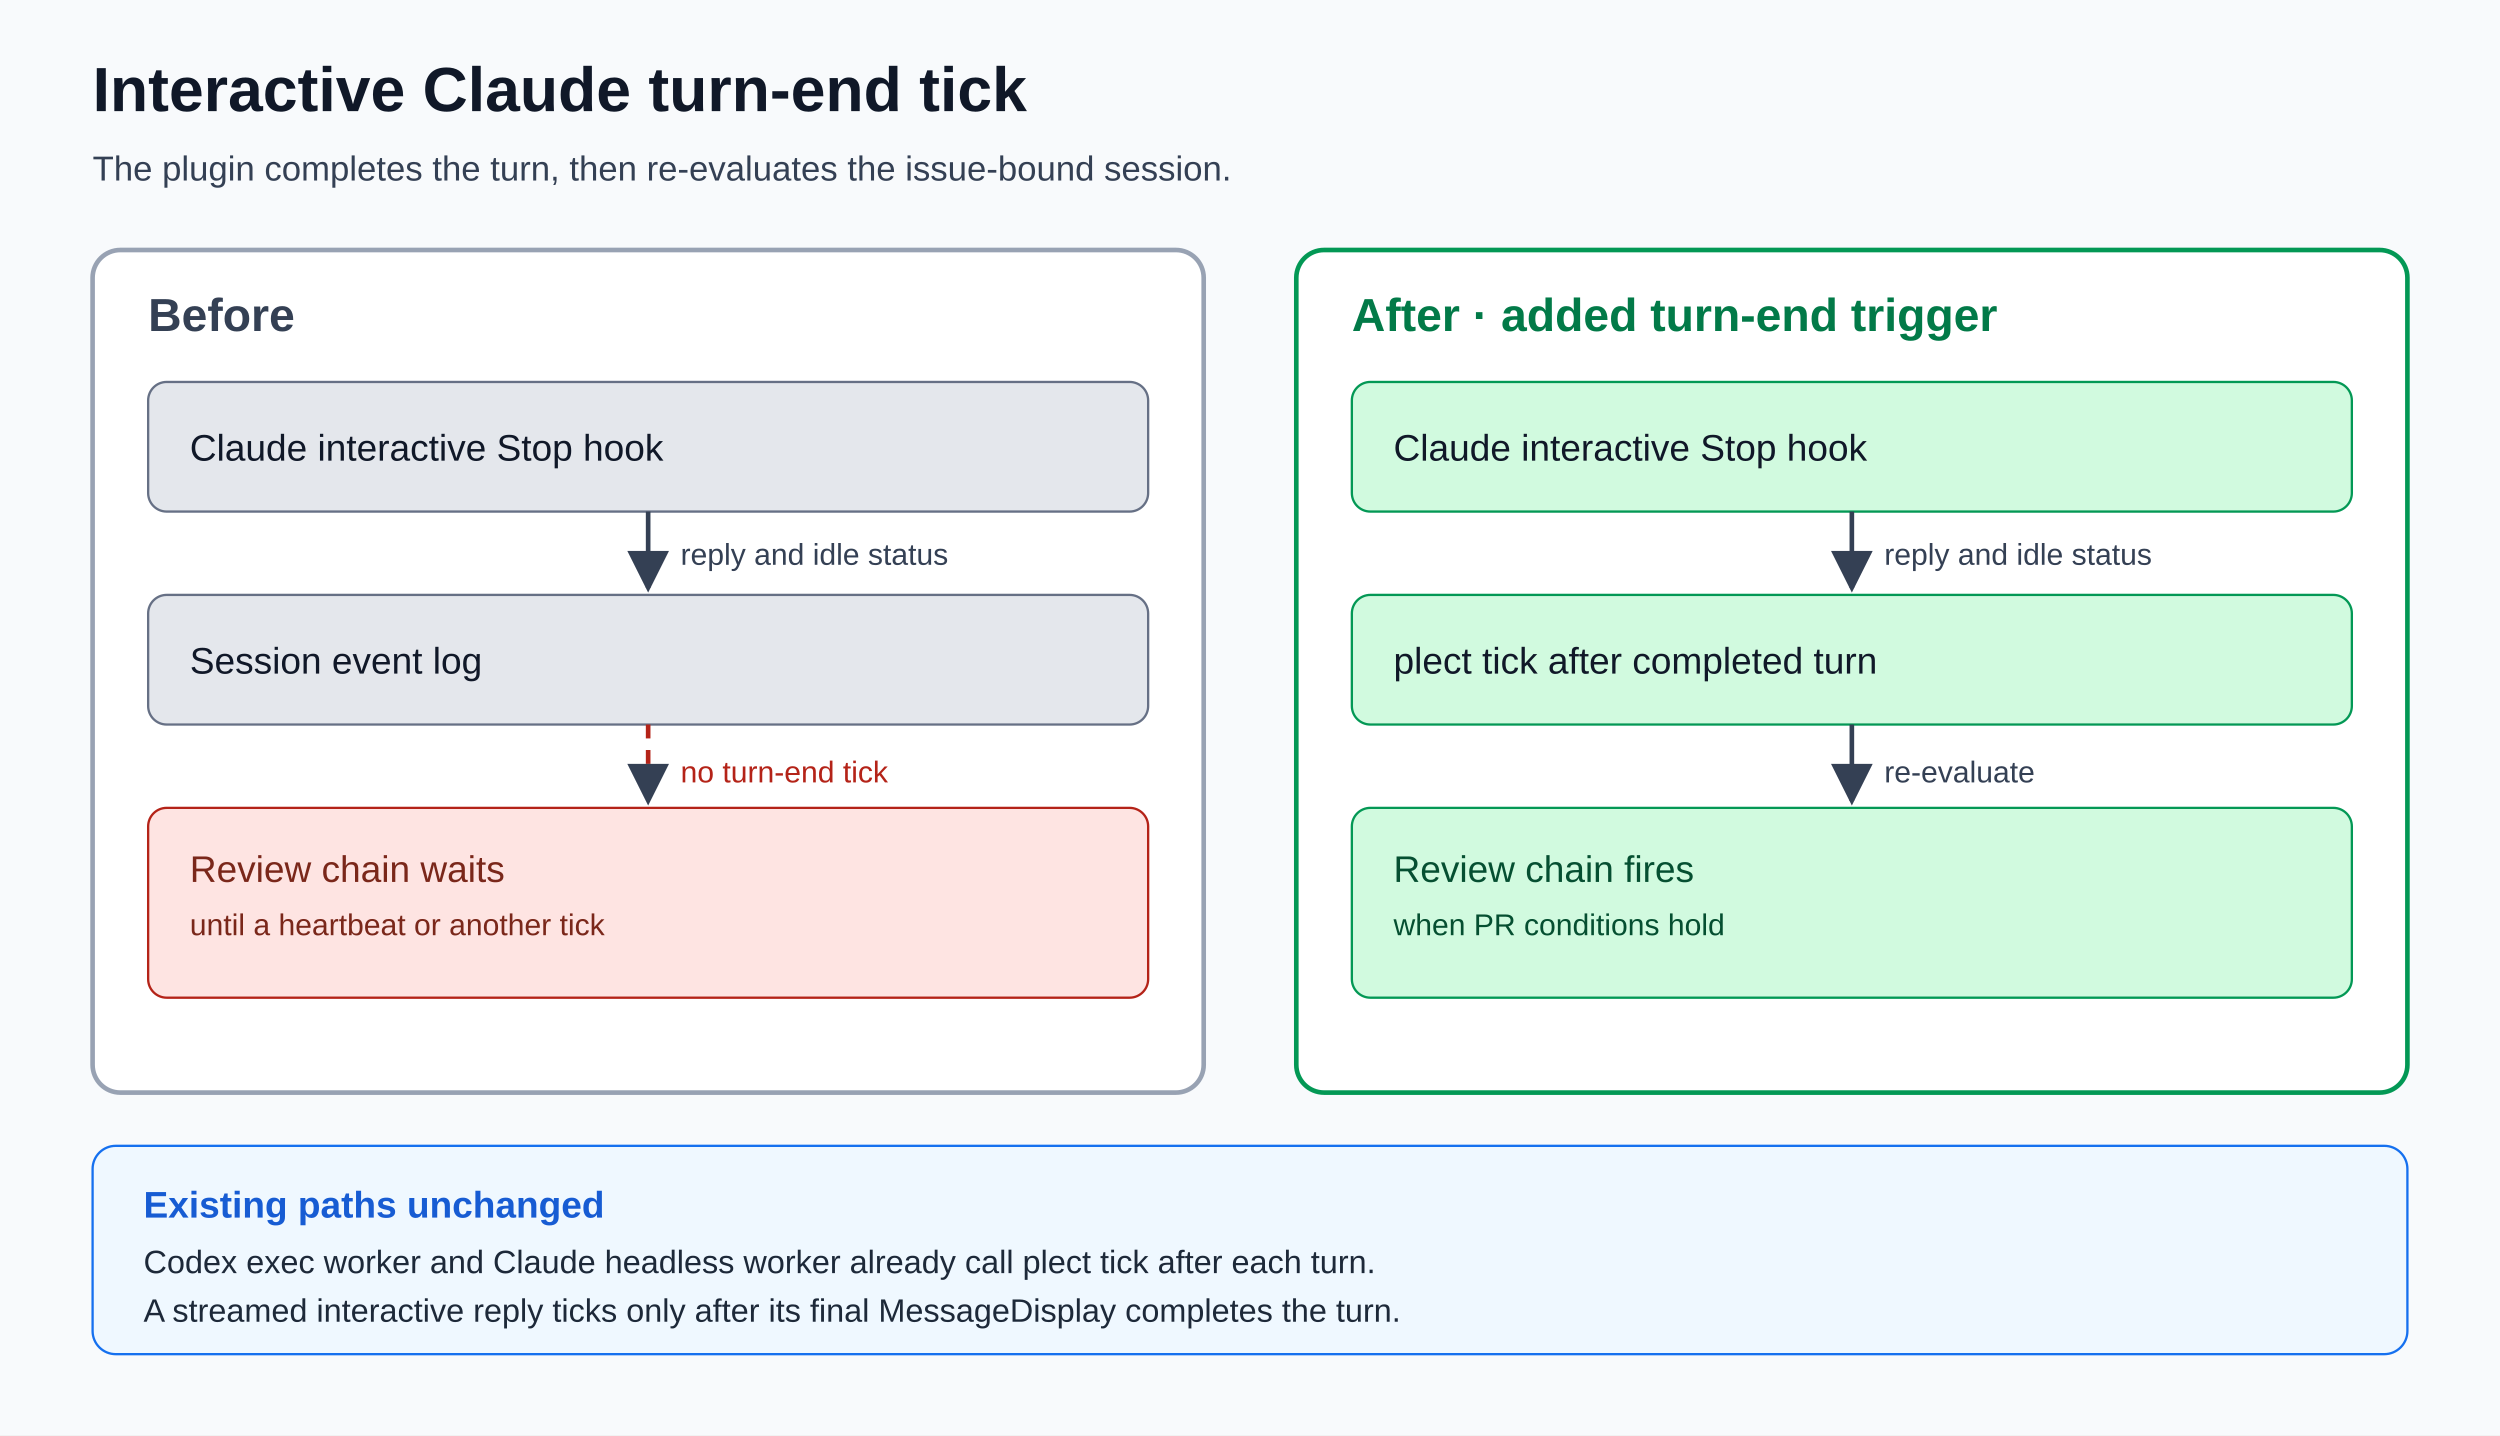
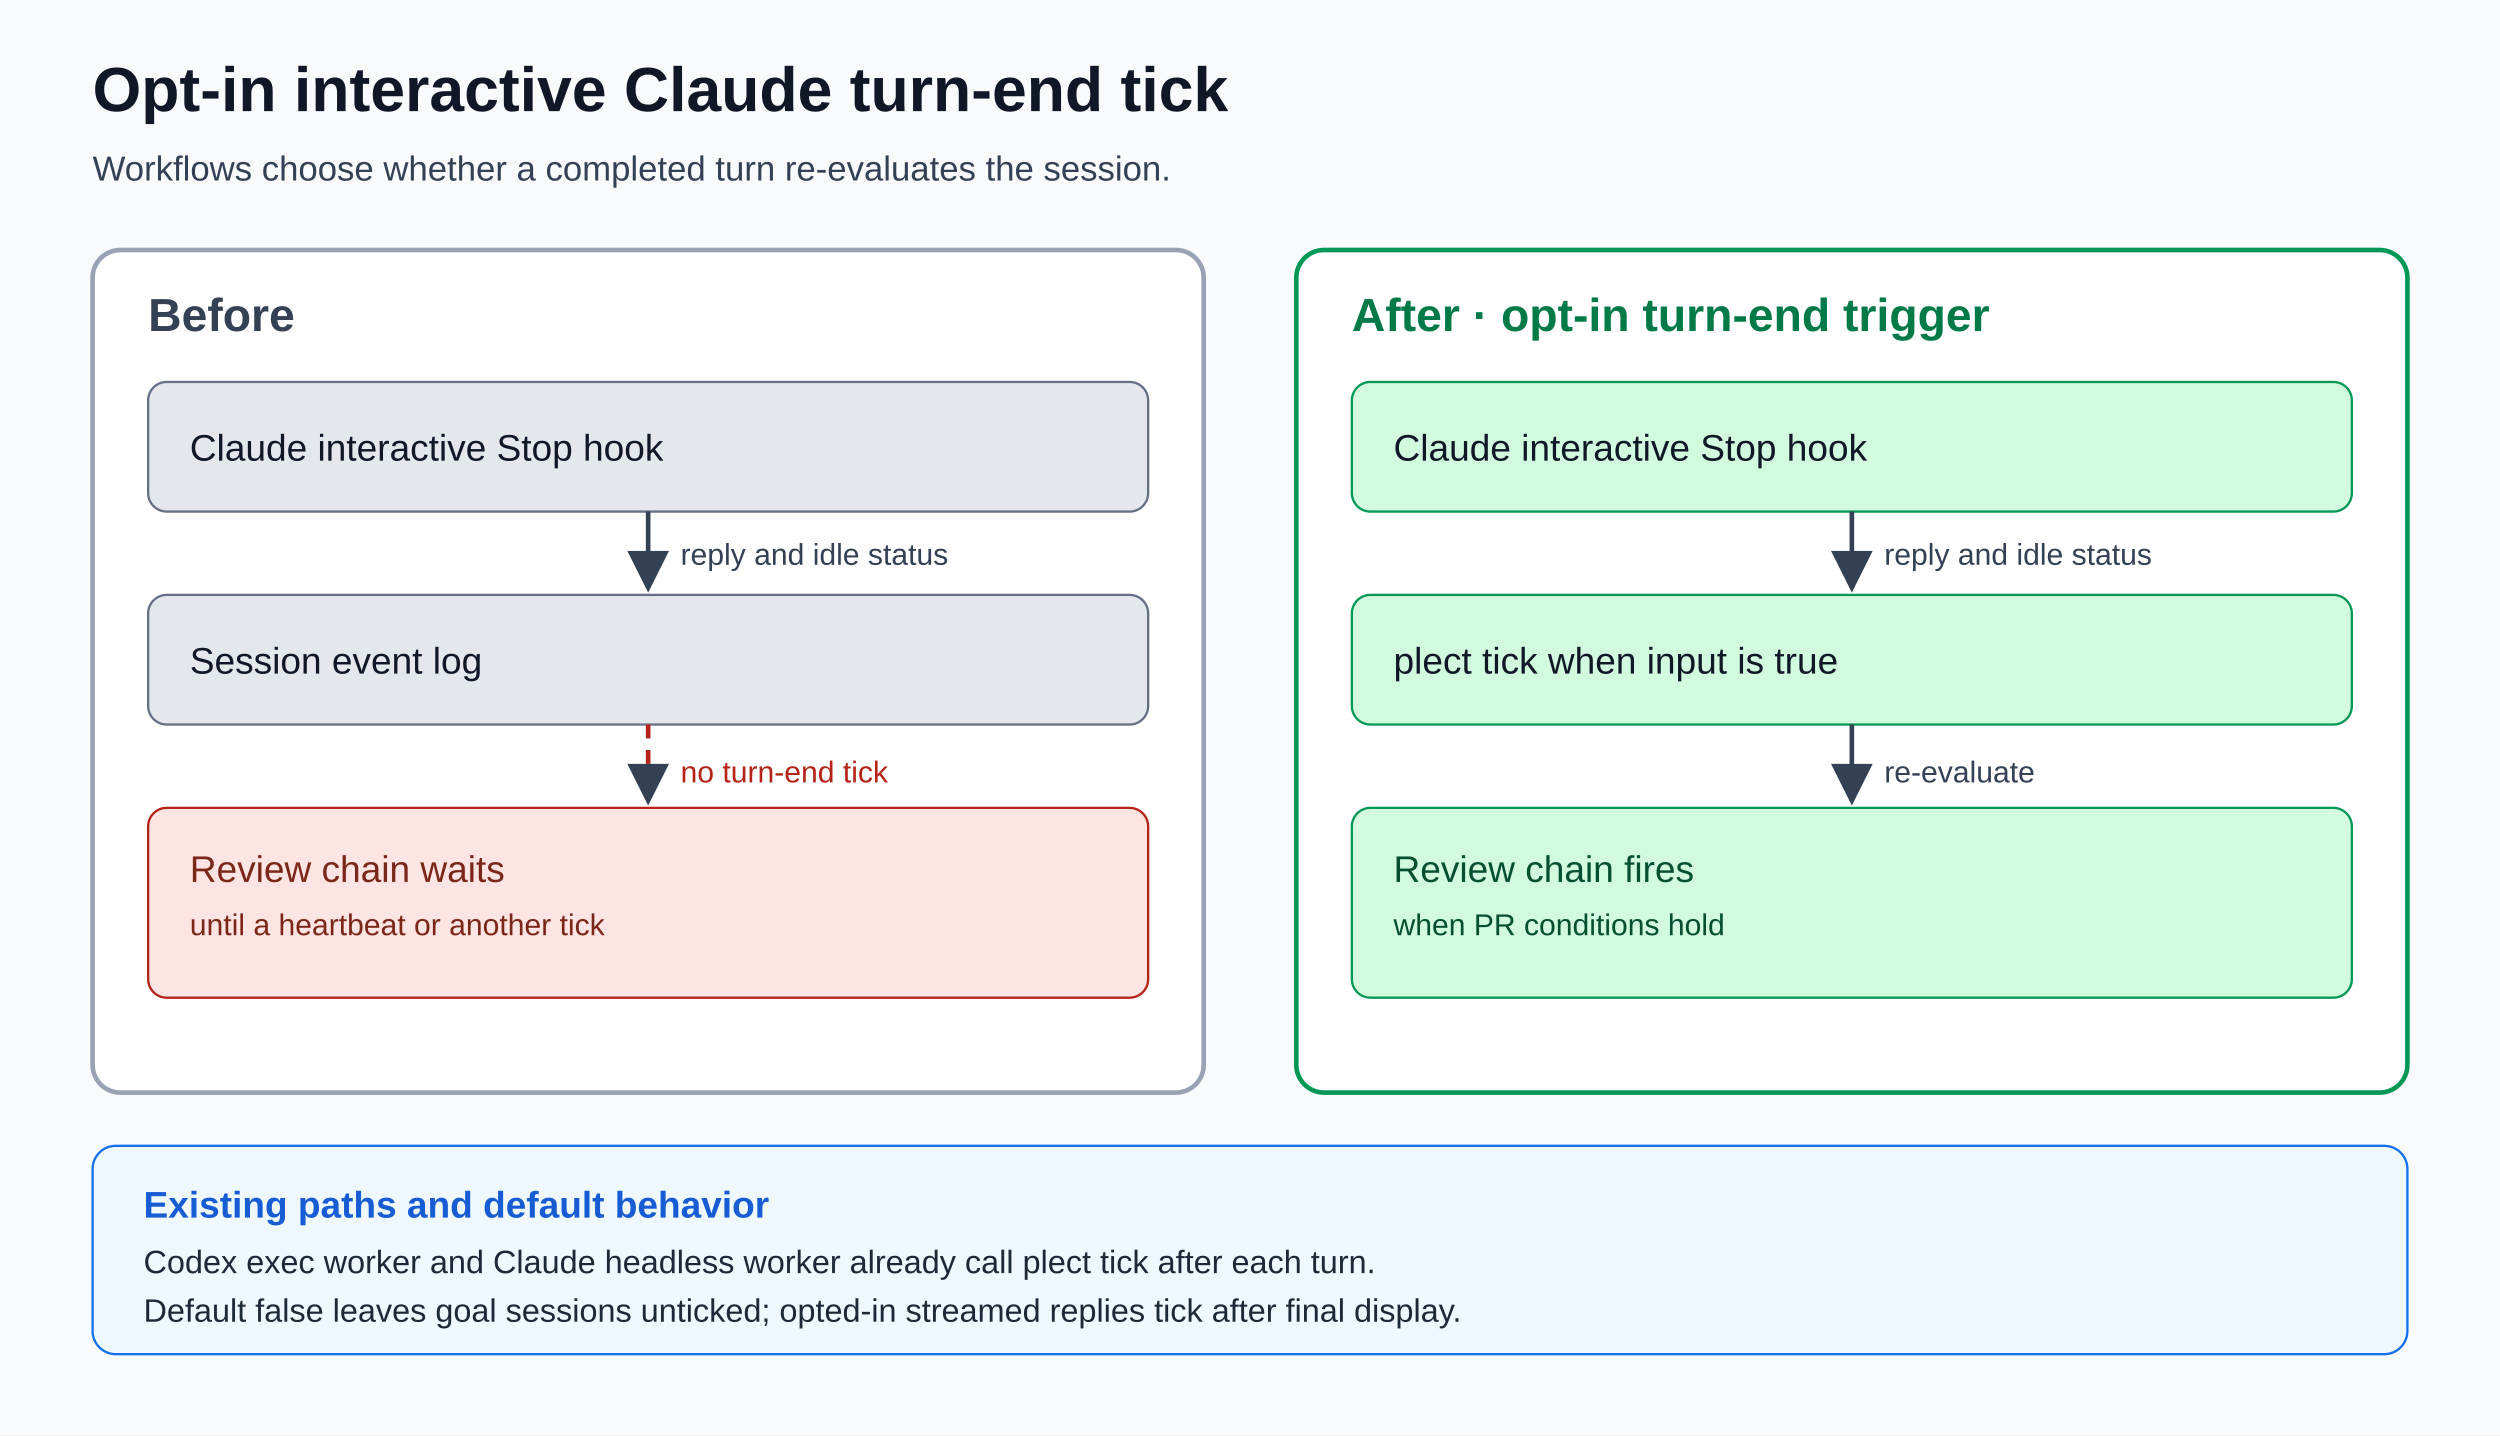
<svg xmlns="http://www.w3.org/2000/svg" viewBox="0 0 1080 620" width="1080" height="620" role="img" aria-labelledby="title desc">
  <defs>
    <marker id="arrow" markerWidth="9" markerHeight="9" refX="8" refY="4.5" orient="auto">
      <path d="M0 0 L9 4.5 L0 9 Z" fill="#344054" />
    </marker>
  </defs>
  <rect width="1080" height="620" fill="#f8fafc" />
-   <text x="40" y="48" font-family="Arial, sans-serif" font-size="27" font-weight="700" fill="#101828">Interactive Claude turn-end tick</text>
-   <text x="40" y="78" font-family="Arial, sans-serif" font-size="15" fill="#344054">The plugin completes the turn, then re-evaluates the issue-bound session.</text>
+   <text x="40" y="48" font-family="Arial, sans-serif" font-size="27" font-weight="700" fill="#101828">Opt-in interactive Claude turn-end tick</text>
+   <text x="40" y="78" font-family="Arial, sans-serif" font-size="15" fill="#344054">Workflows choose whether a completed turn re-evaluates the session.</text>
  <rect x="40" y="108" width="480" height="364" rx="12" fill="#fff" stroke="#98a2b3" stroke-width="2" />
  <text x="64" y="143" font-family="Arial, sans-serif" font-size="20" font-weight="700" fill="#344054">Before</text>
  <rect x="64" y="165" width="432" height="56" rx="8" fill="#e4e7ec" stroke="#667085" />
  <text x="82" y="199" font-family="Arial, sans-serif" font-size="16" fill="#101828">Claude interactive Stop hook</text>
  <line x1="280" y1="221" x2="280" y2="254" stroke="#344054" stroke-width="2" marker-end="url(#arrow)" />
  <text x="294" y="244" font-family="Arial, sans-serif" font-size="13" fill="#344054">reply and idle status</text>
  <rect x="64" y="257" width="432" height="56" rx="8" fill="#e4e7ec" stroke="#667085" />
  <text x="82" y="291" font-family="Arial, sans-serif" font-size="16" fill="#101828">Session event log</text>
  <line x1="280" y1="313" x2="280" y2="346" stroke="#b42318" stroke-width="2" stroke-dasharray="6 5" marker-end="url(#arrow)" />
  <text x="294" y="338" font-family="Arial, sans-serif" font-size="13" fill="#b42318">no turn-end tick</text>
  <rect x="64" y="349" width="432" height="82" rx="8" fill="#fee4e2" stroke="#b42318" />
  <text x="82" y="381" font-family="Arial, sans-serif" font-size="16" fill="#7a271a">Review chain waits</text>
  <text x="82" y="404" font-family="Arial, sans-serif" font-size="13" fill="#7a271a">until a heartbeat or another tick</text>
  <rect x="560" y="108" width="480" height="364" rx="12" fill="#fff" stroke="#039855" stroke-width="2" />
-   <text x="584" y="143" font-family="Arial, sans-serif" font-size="20" font-weight="700" fill="#027a48">After · added turn-end trigger</text>
+   <text x="584" y="143" font-family="Arial, sans-serif" font-size="20" font-weight="700" fill="#027a48">After · opt-in turn-end trigger</text>
  <rect x="584" y="165" width="432" height="56" rx="8" fill="#d1fadf" stroke="#039855" />
  <text x="602" y="199" font-family="Arial, sans-serif" font-size="16" fill="#101828">Claude interactive Stop hook</text>
  <line x1="800" y1="221" x2="800" y2="254" stroke="#344054" stroke-width="2" marker-end="url(#arrow)" />
  <text x="814" y="244" font-family="Arial, sans-serif" font-size="13" fill="#344054">reply and idle status</text>
  <rect x="584" y="257" width="432" height="56" rx="8" fill="#d1fadf" stroke="#039855" />
-   <text x="602" y="291" font-family="Arial, sans-serif" font-size="16" fill="#101828">plect tick after completed turn</text>
+   <text x="602" y="291" font-family="Arial, sans-serif" font-size="16" fill="#101828">plect tick when input is true</text>
  <line x1="800" y1="313" x2="800" y2="346" stroke="#344054" stroke-width="2" marker-end="url(#arrow)" />
  <text x="814" y="338" font-family="Arial, sans-serif" font-size="13" fill="#344054">re-evaluate</text>
  <rect x="584" y="349" width="432" height="82" rx="8" fill="#d1fadf" stroke="#039855" />
  <text x="602" y="381" font-family="Arial, sans-serif" font-size="16" fill="#054f31">Review chain fires</text>
  <text x="602" y="404" font-family="Arial, sans-serif" font-size="13" fill="#054f31">when PR conditions hold</text>
  <rect x="40" y="495" width="1000" height="90" rx="10" fill="#eff8ff" stroke="#1570ef" />
-   <text x="62" y="526" font-family="Arial, sans-serif" font-size="16" font-weight="700" fill="#175cd3">Existing paths unchanged</text>
+   <text x="62" y="526" font-family="Arial, sans-serif" font-size="16" font-weight="700" fill="#175cd3">Existing paths and default behavior</text>
  <text x="62" y="550" font-family="Arial, sans-serif" font-size="14" fill="#1d2939">Codex exec worker and Claude headless worker already call plect tick after each turn.</text>
-   <text x="62" y="571" font-family="Arial, sans-serif" font-size="14" fill="#1d2939">A streamed interactive reply ticks only after its final MessageDisplay completes the turn.</text>
+   <text x="62" y="571" font-family="Arial, sans-serif" font-size="14" fill="#1d2939">Default false leaves goal sessions unticked; opted-in streamed replies tick after final display.</text>
</svg>
